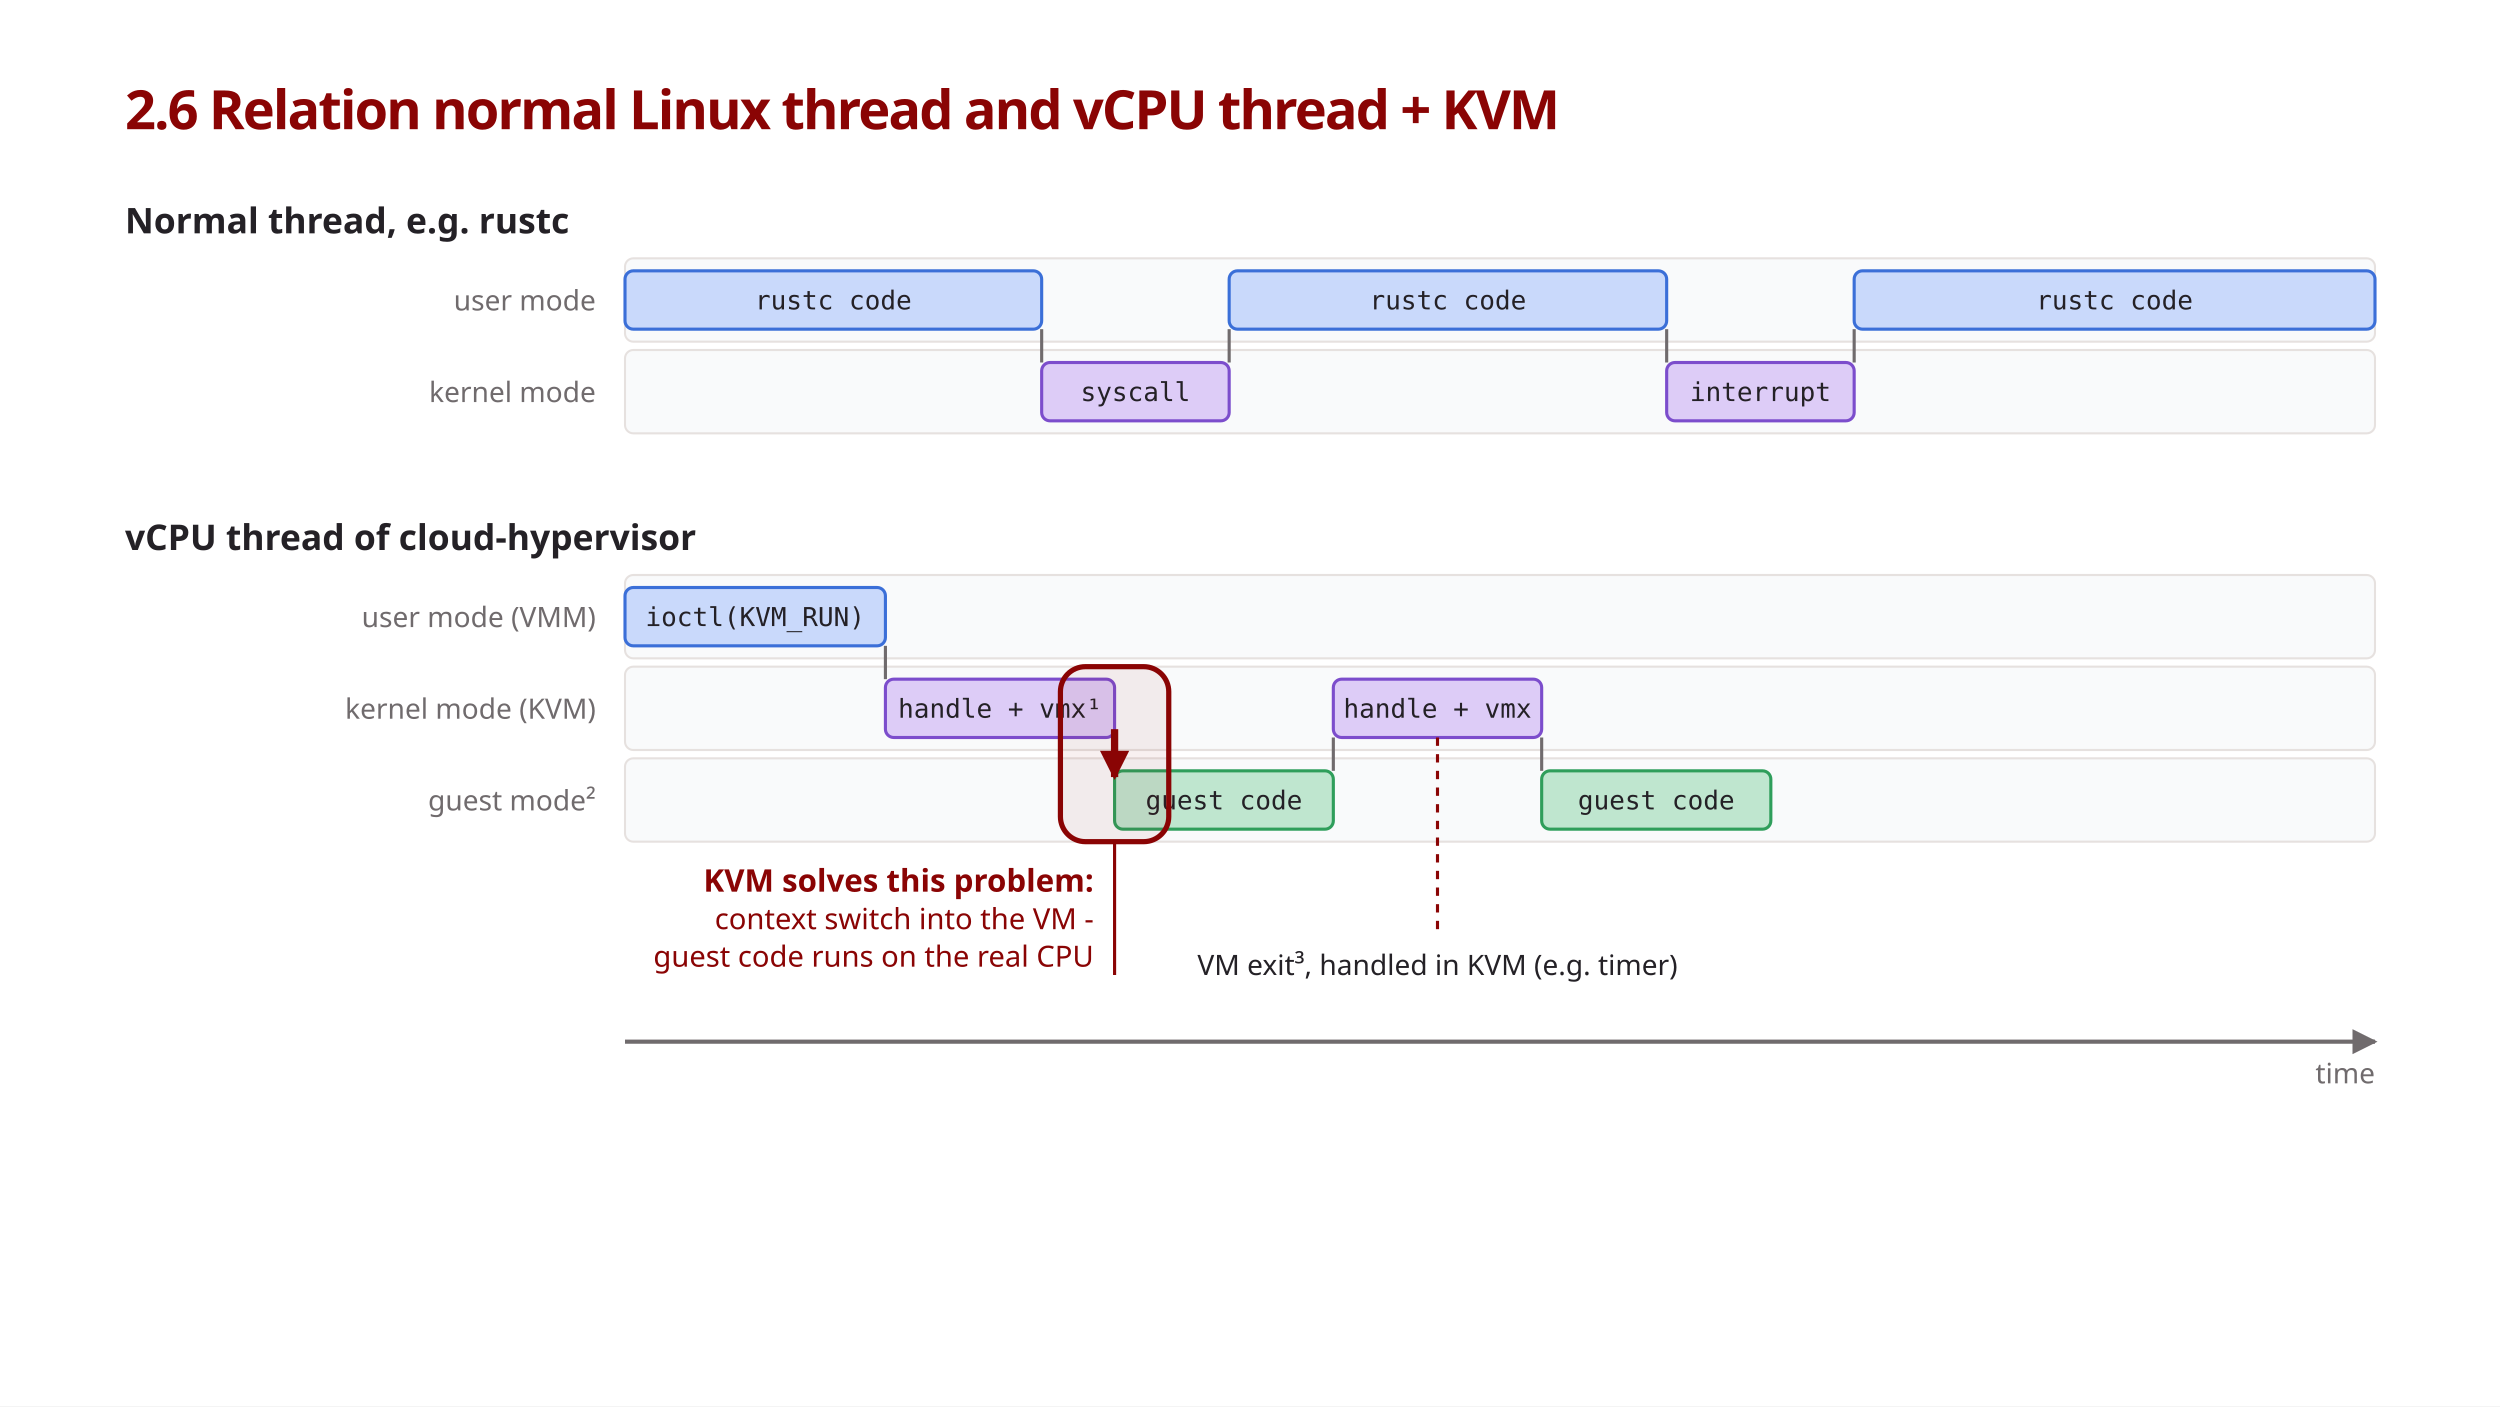
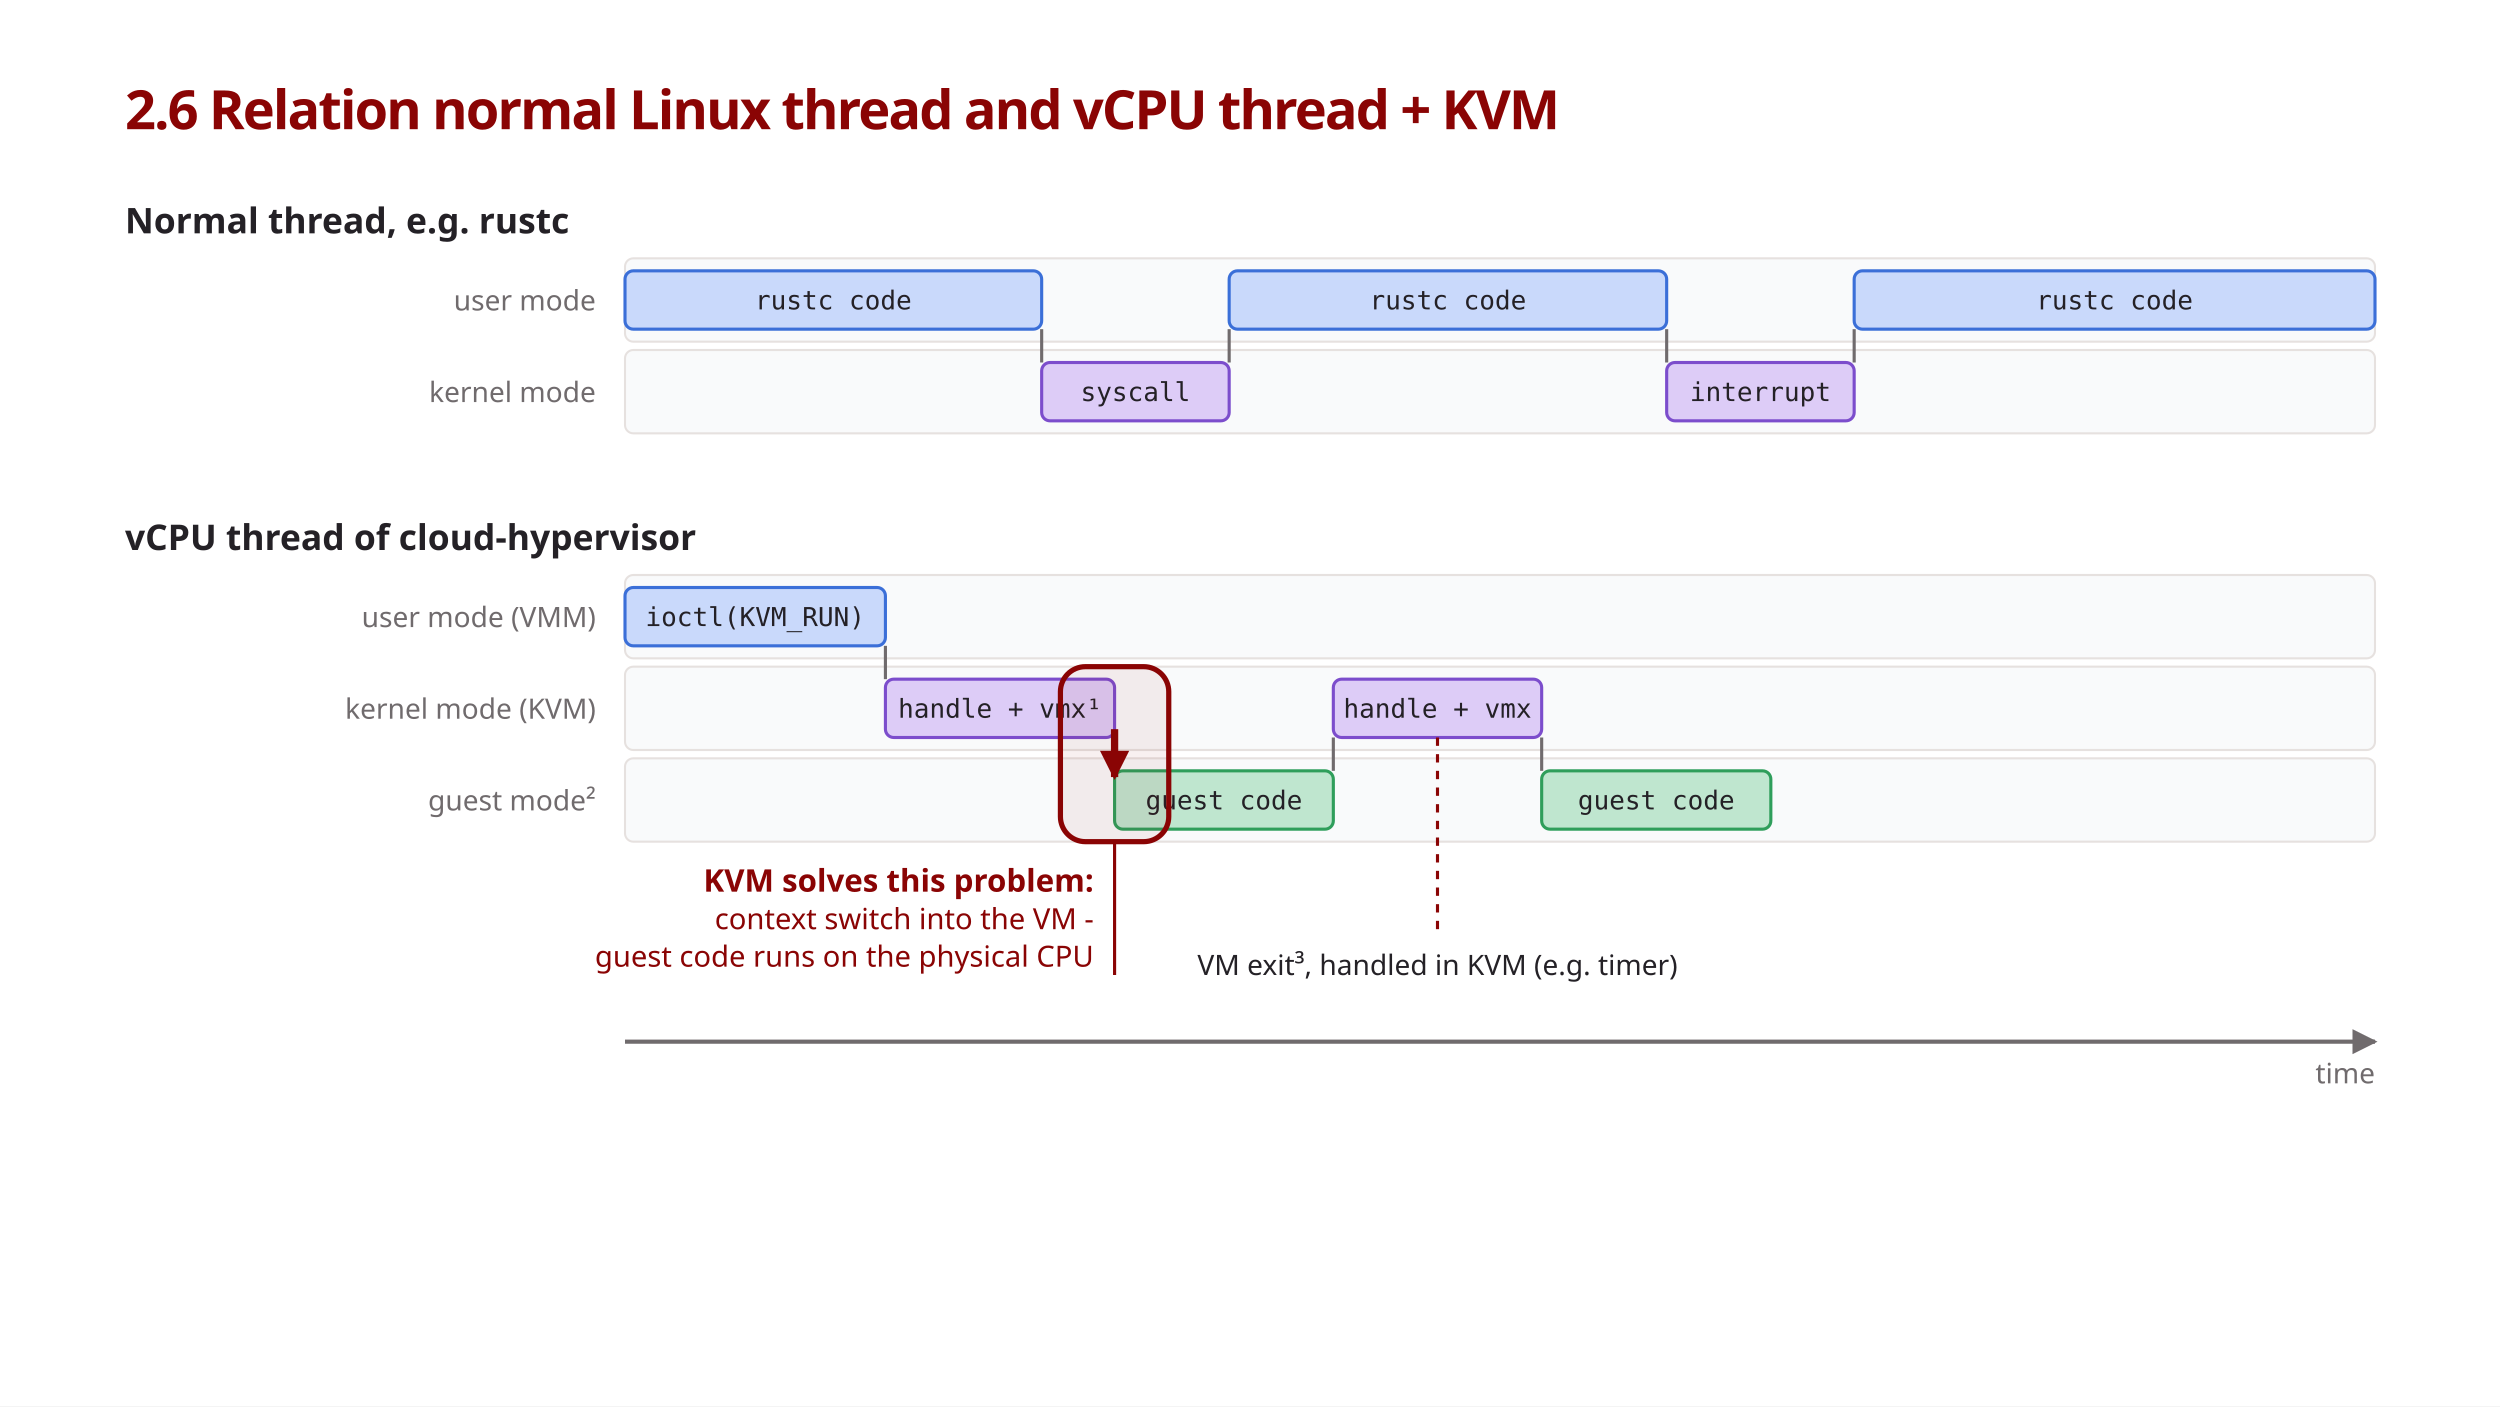
<svg xmlns="http://www.w3.org/2000/svg" viewBox="0 0 1200 675" font-family="'IBM Plex Sans', sans-serif">
  <style>
    .title { font-size: 26px; font-weight: 600; fill: #8a0404; letter-spacing: -0.035em; }
    .h     { font-size: 17px; font-weight: 600; fill: #242126; }
    .lane-l { font-size: 13.5px; fill: #706b6d; }
    .bar-t { font-family: 'Source Code Pro', monospace; font-size: 12.5px; fill: #242126; }
    .note  { font-size: 13.5px; fill: #242126; }
    .key-h { font-size: 15px; font-weight: 600; fill: #8a0404; }
    .key-t { font-size: 14px; fill: #8a0404; }

    .lane  { fill: #f9fafb; stroke: #e6e1df; stroke-width: 1; }
    .user  { fill: #c9d9fb; stroke: #3b6fd8; stroke-width: 1.5; }
    .kern  { fill: #ddccf7; stroke: #7c4dcc; stroke-width: 1.5; }
    .guest { fill: #bfe6cf; stroke: #2f9e5b; stroke-width: 1.5; }
    .step  { stroke: #706b6d; stroke-width: 1.5; }
    .lead  { stroke: #8a0404; stroke-width: 1.5; stroke-dasharray: 4 4; }
    .axis  { stroke: #706b6d; stroke-width: 2; marker-end: url(#arrow); }
    .key-ring { fill: #8a0404; fill-opacity: 0.06; stroke: #8a0404; stroke-width: 2.5; }
    .key   { stroke: #8a0404; stroke-width: 3.5; marker-end: url(#arrow-red); }
    .key-ptr { stroke: #8a0404; stroke-width: 1.5; }
  </style>
  <defs>
    <marker id="arrow" viewBox="0 0 10 10" refX="9" refY="5" markerWidth="6" markerHeight="6" orient="auto">
      <path d="M0,0 L10,5 L0,10 z" fill="#706b6d" />
    </marker>
    <marker id="arrow-red" viewBox="0 0 10 10" refX="9" refY="5" markerWidth="4" markerHeight="4" orient="auto">
      <path d="M0,0 L10,5 L0,10 z" fill="#8a0404" />
    </marker>
  </defs>
  <rect width="1200" height="675" fill="#ffffff" />
  <text class="title" x="60" y="62">2.6 Relation normal Linux thread and vCPU thread + KVM</text>
  <line class="axis" x1="300" y1="500" x2="1140" y2="500" />
  <text class="lane-l" x="1140" y="520" text-anchor="end">time</text>
  <text class="h" x="60" y="112">Normal thread, e.g. rustc</text>
  <rect class="lane" x="300" y="124" width="840" height="40" rx="4" />
  <text class="lane-l" x="286" y="149" text-anchor="end">user mode</text>
  <rect class="user" x="300" y="130" width="200" height="28" rx="4" />
  <text class="bar-t" x="400.0" y="148.5" text-anchor="middle">rustc code</text>
  <rect class="lane" x="300" y="168" width="840" height="40" rx="4" />
  <text class="lane-l" x="286" y="193" text-anchor="end">kernel mode</text>
  <line class="step" x1="500" y1="158" x2="500" y2="174" />
  <rect class="kern" x="500" y="174" width="90" height="28" rx="4" />
  <text class="bar-t" x="545.0" y="192.5" text-anchor="middle">syscall</text>
  <line class="step" x1="590" y1="158" x2="590" y2="174" />
  <rect class="user" x="590" y="130" width="210" height="28" rx="4" />
  <text class="bar-t" x="695.0" y="148.5" text-anchor="middle">rustc code</text>
  <line class="step" x1="800" y1="158" x2="800" y2="174" />
  <rect class="kern" x="800" y="174" width="90" height="28" rx="4" />
  <text class="bar-t" x="845.0" y="192.5" text-anchor="middle">interrupt</text>
  <line class="step" x1="890" y1="158" x2="890" y2="174" />
  <rect class="user" x="890" y="130" width="250" height="28" rx="4" />
  <text class="bar-t" x="1015.0" y="148.5" text-anchor="middle">rustc code</text>
  <text class="h" x="60" y="264">vCPU thread of cloud-hypervisor</text>
  <rect class="lane" x="300" y="276" width="840" height="40" rx="4" />
  <text class="lane-l" x="286" y="301" text-anchor="end">user mode (VMM)</text>
  <rect class="user" x="300" y="282" width="125" height="28" rx="4" />
  <text class="bar-t" x="362.5" y="300.5" text-anchor="middle">ioctl(KVM_RUN)</text>
  <rect class="lane" x="300" y="320" width="840" height="40" rx="4" />
  <text class="lane-l" x="286" y="345" text-anchor="end">kernel mode (KVM)</text>
  <line class="step" x1="425" y1="310" x2="425" y2="326" />
  <rect class="kern" x="425" y="326" width="110" height="28" rx="4" />
  <text class="bar-t" x="480.0" y="344.5" text-anchor="middle">handle + vmx¹</text>
  <rect class="lane" x="300" y="364" width="840" height="40" rx="4" />
  <text class="lane-l" x="286" y="389" text-anchor="end">guest mode²</text>
  <line class="step" x1="535" y1="354" x2="535" y2="370" />
  <rect class="guest" x="535" y="370" width="105" height="28" rx="4" />
  <text class="bar-t" x="587.5" y="388.5" text-anchor="middle">guest code</text>
  <rect class="key-ring" x="509" y="320" width="52" height="84" rx="12" />
  <line class="key" x1="535" y1="350" x2="535" y2="373" />
  <line class="key-ptr" x1="535" y1="404" x2="535" y2="468" />
  <text class="key-h" x="525" y="428" text-anchor="end">KVM solves this problem:</text>
  <text class="key-t" x="525" y="446" text-anchor="end">context switch into the VM -</text>
-   <text class="key-t" x="525" y="464" text-anchor="end">guest code runs on the real CPU</text>
+   <text class="key-t" x="525" y="464" text-anchor="end">guest code runs on the physical CPU</text>
  <line class="step" x1="640" y1="354" x2="640" y2="370" />
  <rect class="kern" x="640" y="326" width="100" height="28" rx="4" />
  <text class="bar-t" x="690.0" y="344.5" text-anchor="middle">handle + vmx</text>
  <line class="step" x1="740" y1="354" x2="740" y2="370" />
  <rect class="guest" x="740" y="370" width="110" height="28" rx="4" />
  <text class="bar-t" x="795.0" y="388.5" text-anchor="middle">guest code</text>
  <line class="lead" x1="690" y1="354" x2="690" y2="450" />
  <text class="note" x="690" y="468" text-anchor="middle">VM exit³, handled in KVM (e.g. timer)</text>
</svg>
